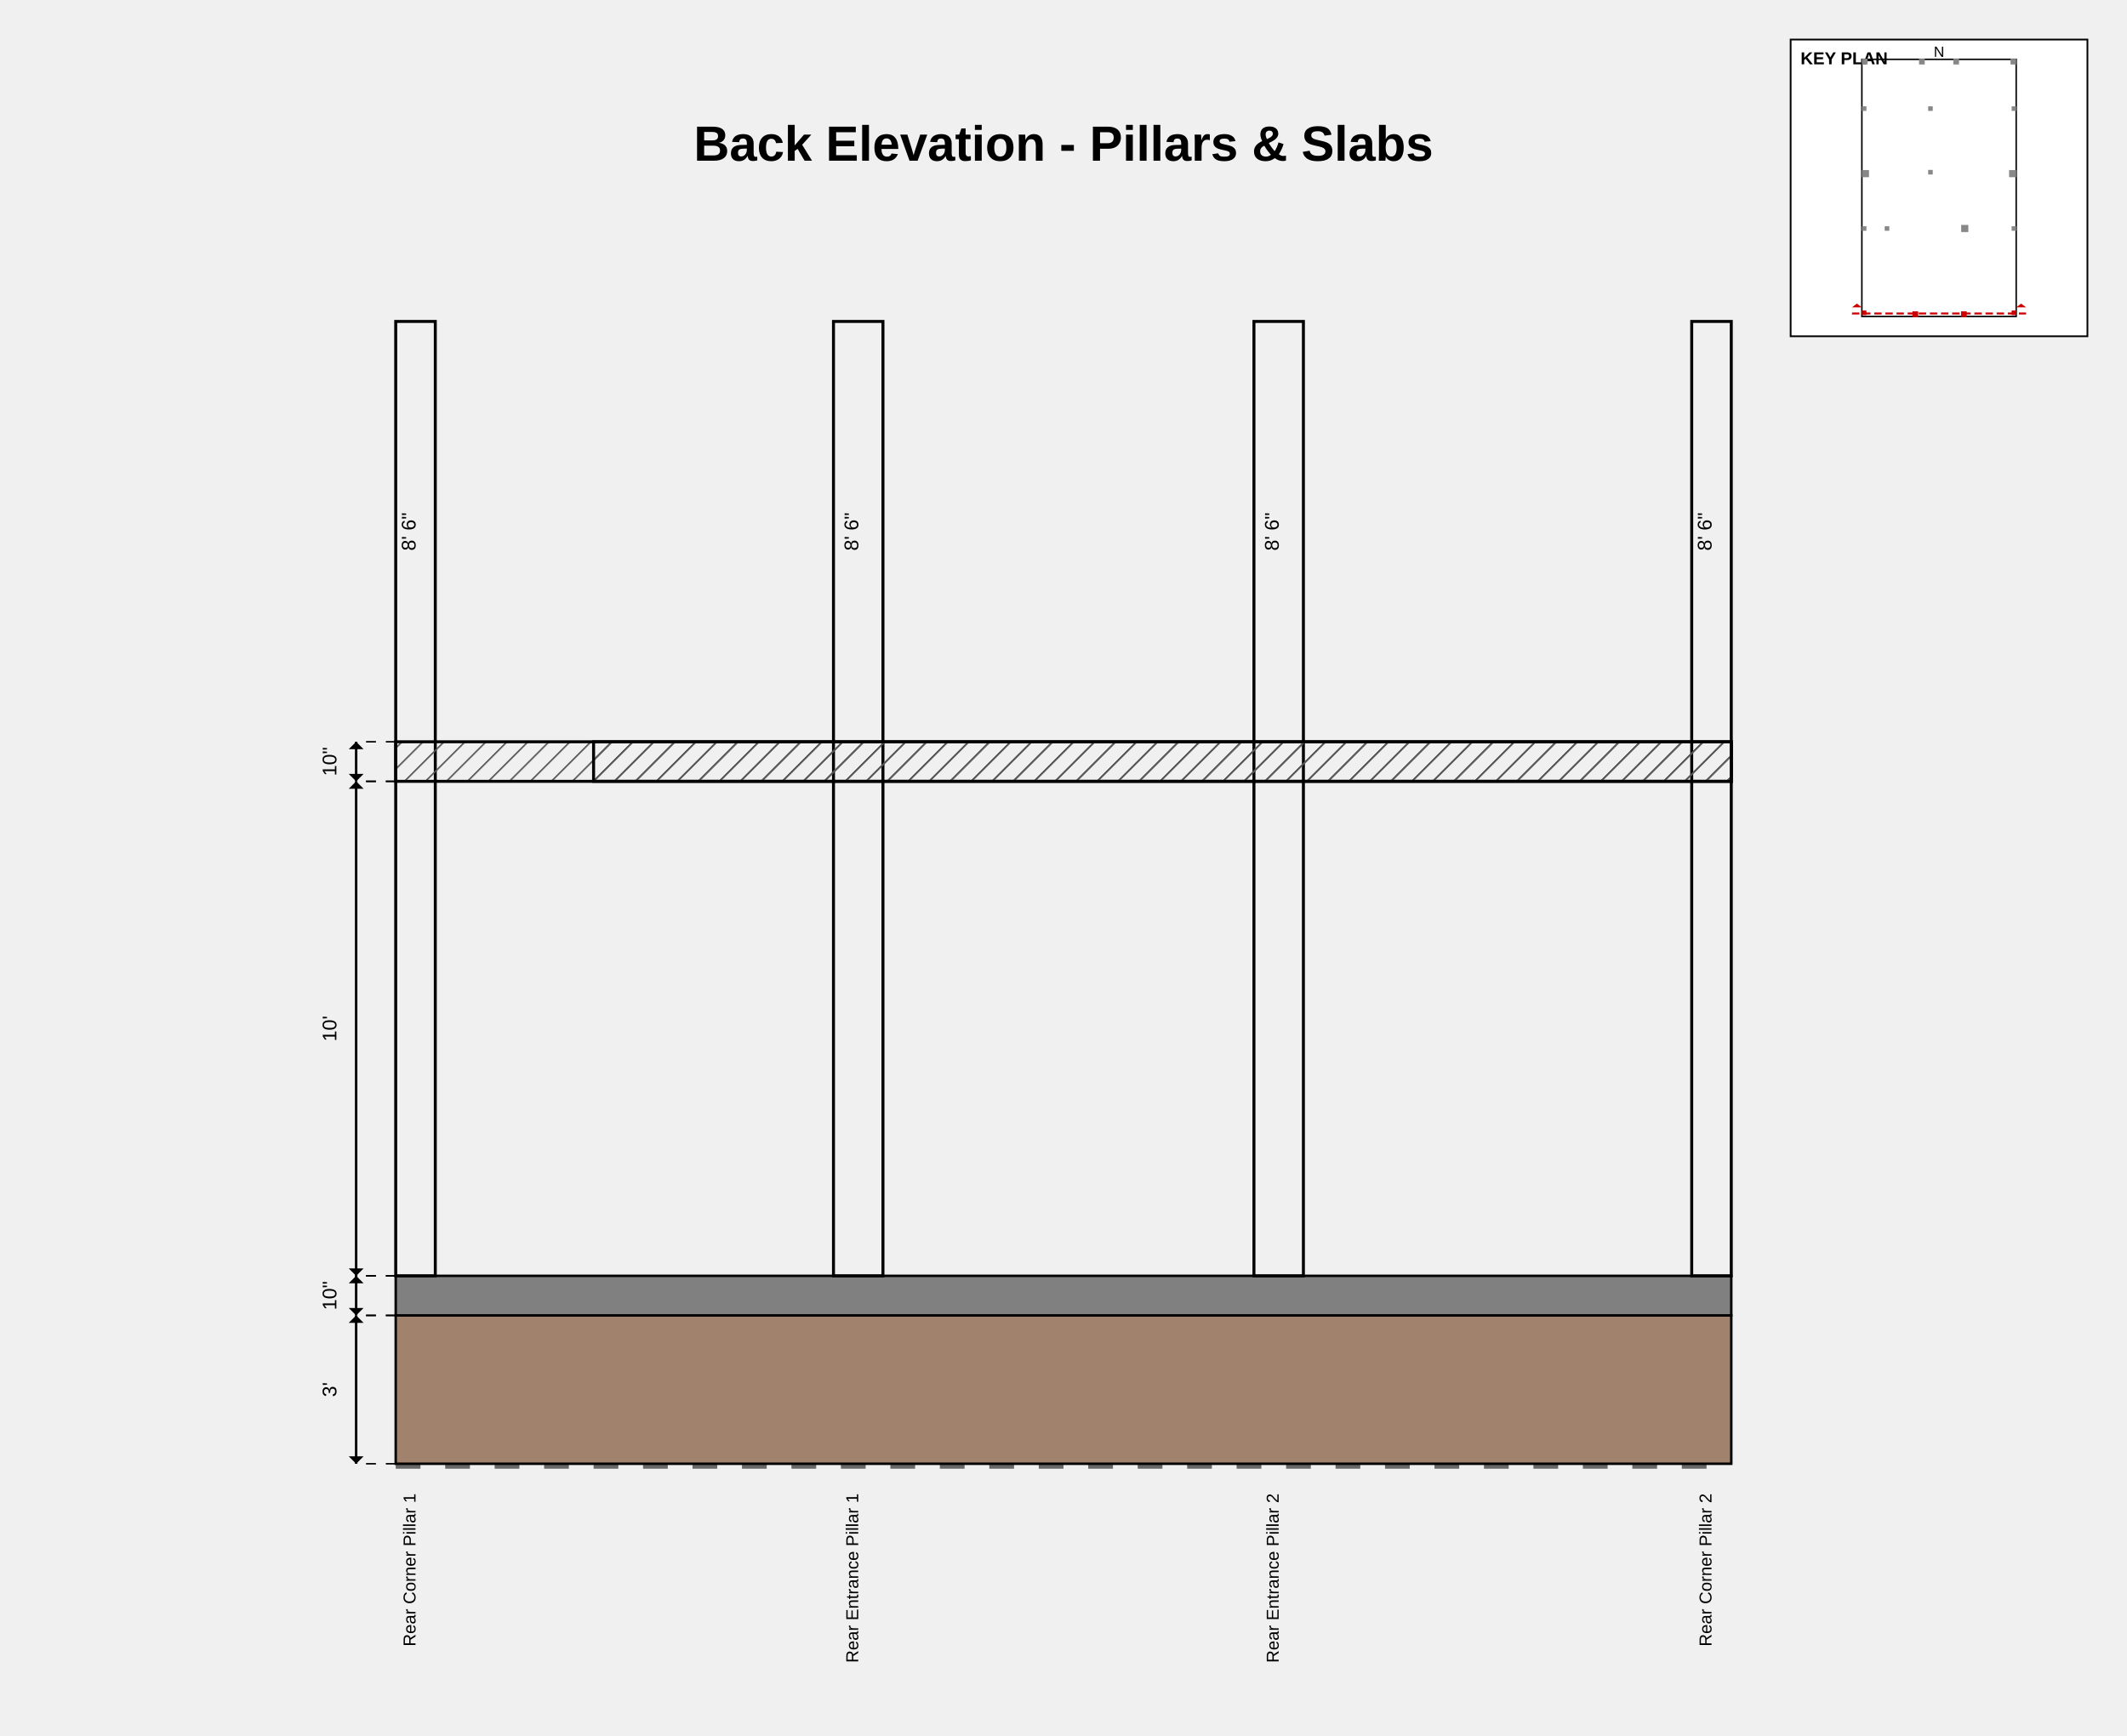
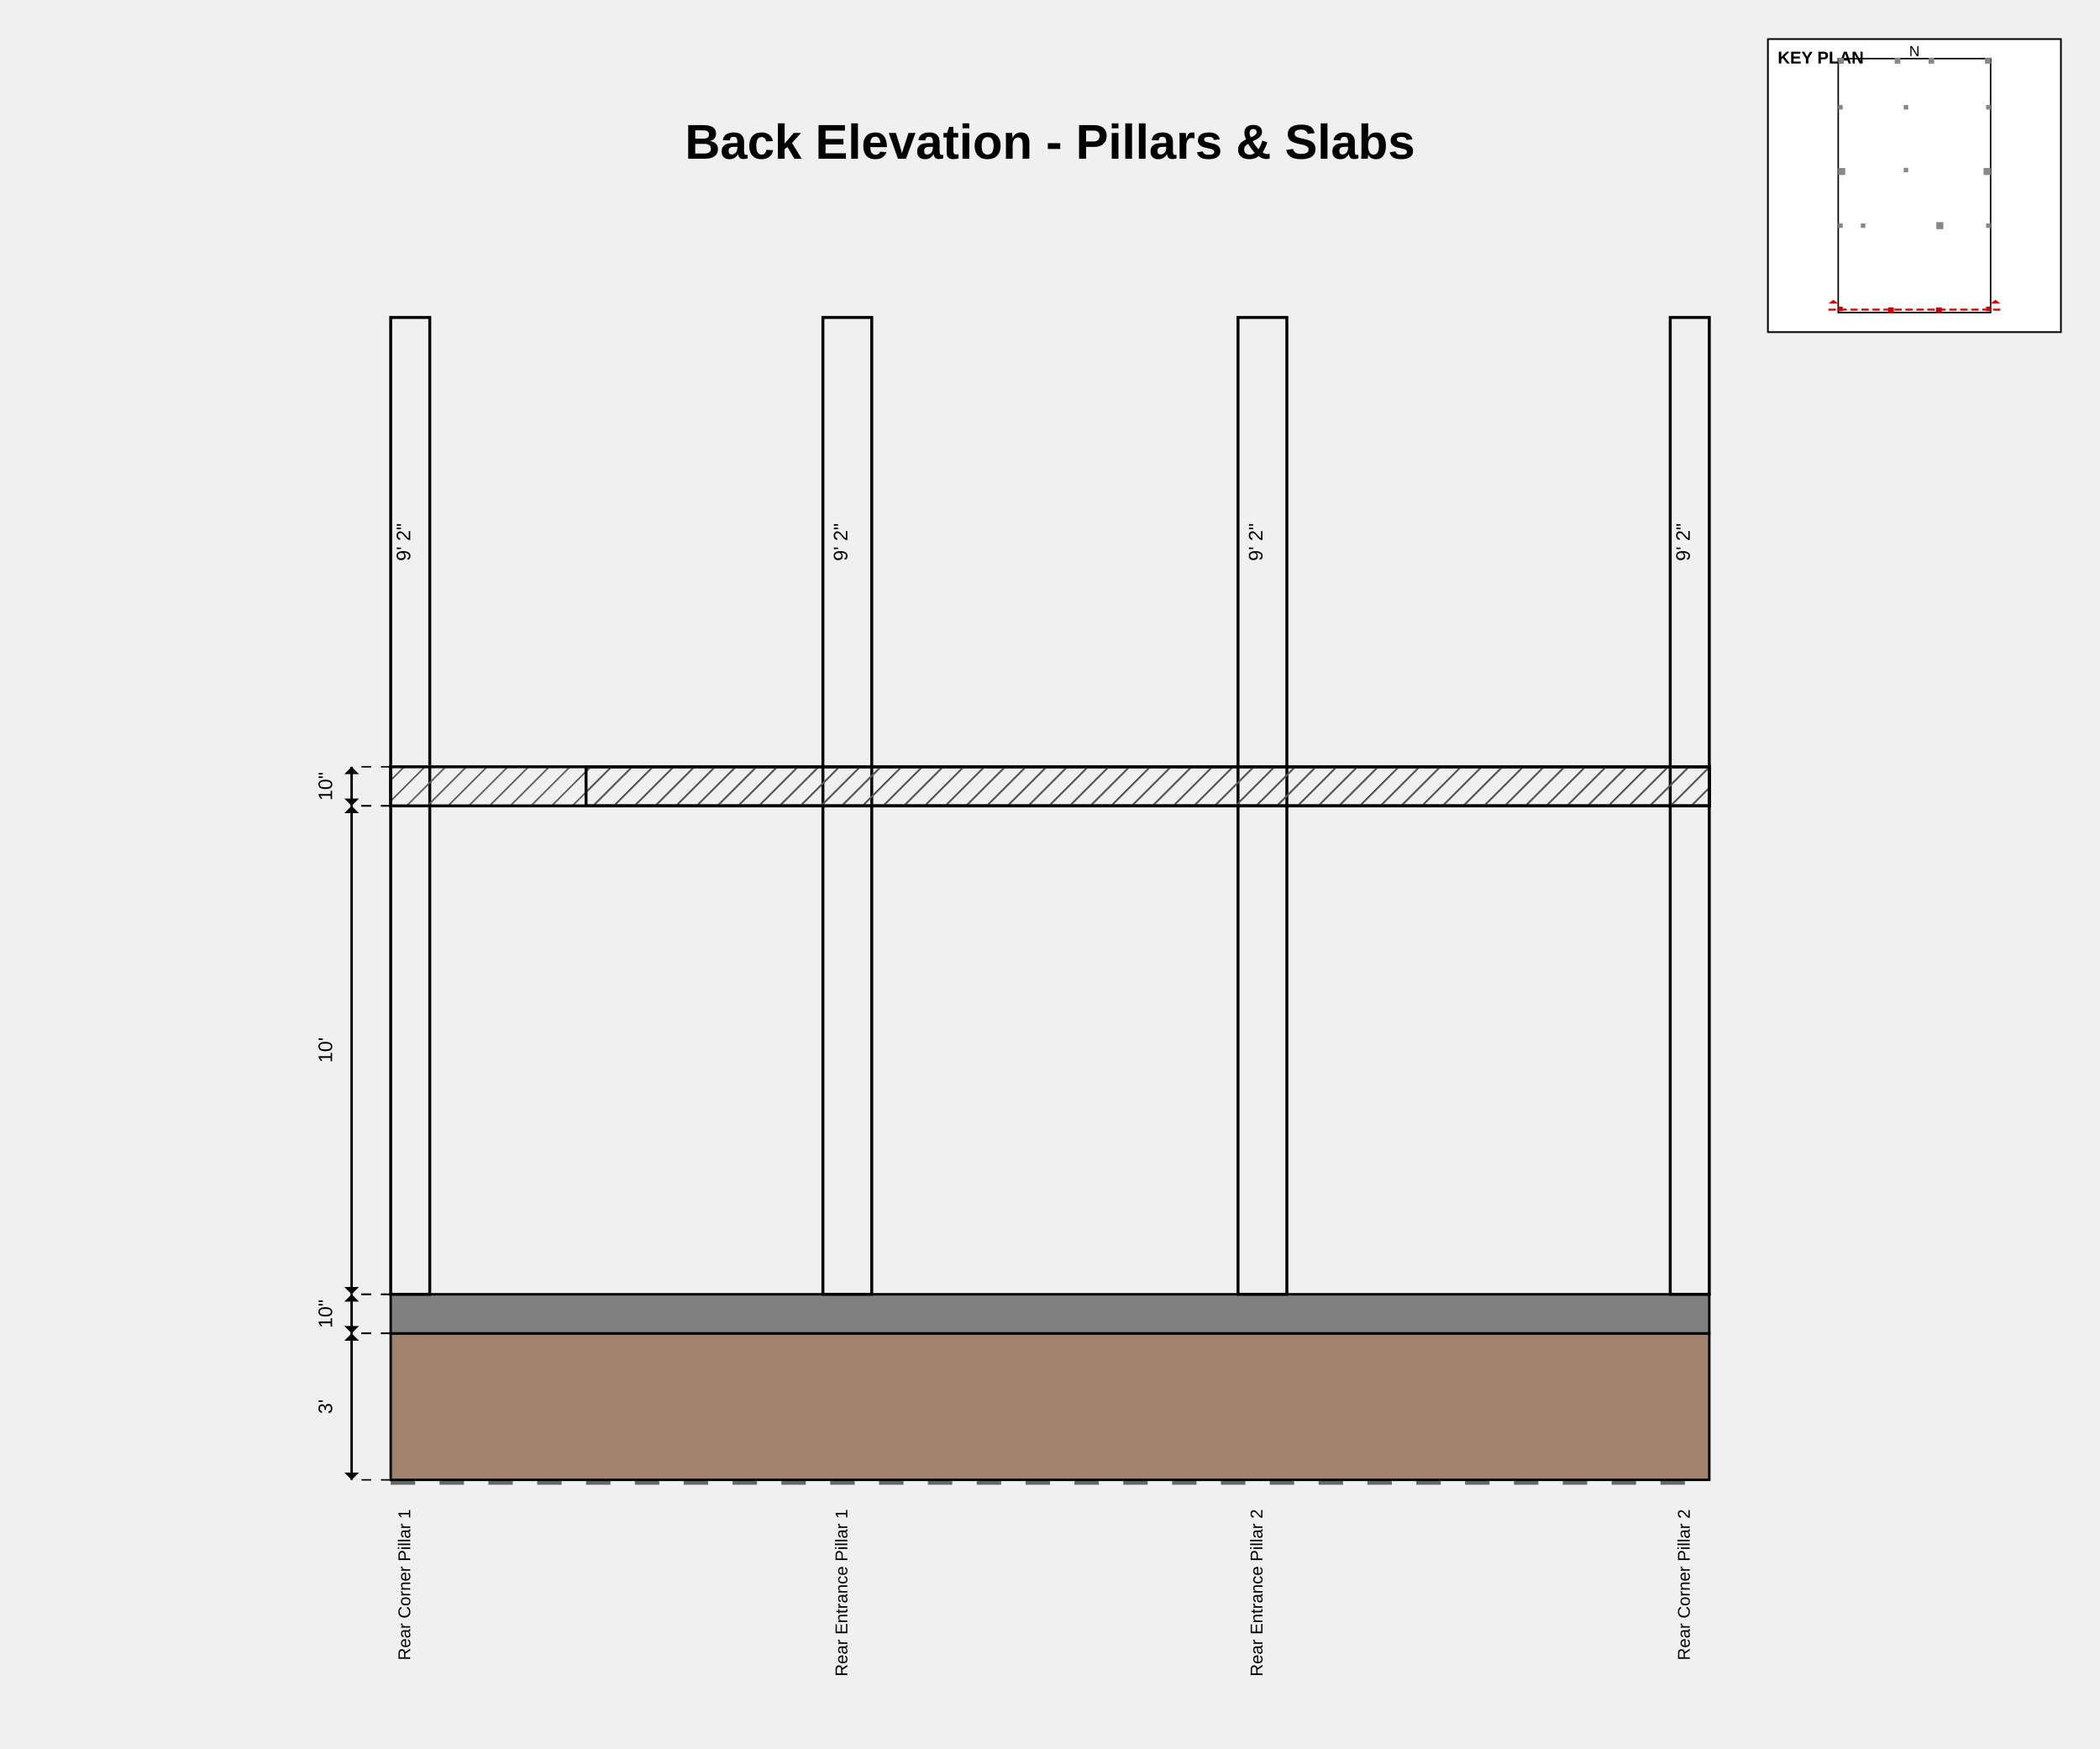
- <svg xmlns="http://www.w3.org/2000/svg" width="860.0" height="702.0" viewBox="0 0 860.0 702.0">
+ <svg xmlns="http://www.w3.org/2000/svg" width="860.0" height="716.0" viewBox="0 0 860.0 716.0">
  <defs>
    <style>text { font-family: Arial, sans-serif; }</style>
    <pattern id="slab_hatch" patternUnits="userSpaceOnUse" width="3" height="3" patternTransform="rotate(45)">
      <line x1="0" y1="0" x2="0" y2="3" stroke="#555" stroke-width="0.6" />
    </pattern>
  </defs>
  <text x="430.0" y="65" text-anchor="middle" font-size="20" font-weight="bold">Back Elevation - Pillars &amp; Slabs</text>
  <g class="key-plan">
    <rect x="724.0" y="16" width="120" height="120" fill="#fff" stroke="#000" stroke-width="0.7" />
    <text x="728.0" y="26" font-size="7" font-weight="bold" fill="#000">KEY PLAN</text>
    <rect x="752.8" y="24.0" width="62.4" height="104.0" fill="none" stroke="#000" stroke-width="0.6" />
    <rect x="752.8" y="23.769" width="2.311" height="2.311" fill="#888" stroke="none" />
    <rect x="775.911" y="23.769" width="2.311" height="2.311" fill="#888" stroke="none" />
    <rect x="789.778" y="23.769" width="2.311" height="2.311" fill="#888" stroke="none" />
    <rect x="812.889" y="23.769" width="2.311" height="2.311" fill="#888" stroke="none" />
    <rect x="752.8" y="43.003" width="1.849" height="1.849" fill="#888" stroke="none" />
    <rect x="779.609" y="43.003" width="1.849" height="1.849" fill="#888" stroke="none" />
    <rect x="813.351" y="43.003" width="1.849" height="1.849" fill="#888" stroke="none" />
    <rect x="752.788" y="68.778" width="2.889" height="2.889" fill="#888" stroke="none" />
    <rect x="779.609" y="68.72" width="1.849" height="1.849" fill="#888" stroke="none" />
    <rect x="812.323" y="68.778" width="2.889" height="2.889" fill="#888" stroke="none" />
    <rect x="752.8" y="91.484" width="1.849" height="1.849" fill="#888" stroke="none" />
    <rect x="762.044" y="91.484" width="1.849" height="1.849" fill="#888" stroke="none" />
    <rect x="792.956" y="90.964" width="2.889" height="2.889" fill="#888" stroke="none" />
    <rect x="813.351" y="91.484" width="1.849" height="1.849" fill="#888" stroke="none" />
    <rect x="752.8" y="125.573" width="1.849" height="1.849" fill="#c00" stroke="none" />
    <rect x="773.253" y="125.92" width="2.311" height="2.311" fill="#c00" stroke="none" />
    <rect x="792.898" y="125.92" width="2.311" height="2.311" fill="#c00" stroke="none" />
    <rect x="813.351" y="125.573" width="1.849" height="1.849" fill="#c00" stroke="none" />
    <line x1="748.8" y1="126.787" x2="819.2" y2="126.787" stroke="#c00" stroke-width="0.8" stroke-dasharray="3,1.5" />
    <polygon points="750.8,122.787 748.8,124.287 752.8,124.287" fill="#c00" />
    <polygon points="817.2,122.787 815.2,124.287 819.2,124.287" fill="#c00" />
    <text x="784.0" y="23.0" font-size="6" text-anchor="middle" fill="#000">N</text>
  </g>
  <g transform="translate(160, 90) scale(2.0)">
-     <line x1="0" y1="251" x2="270" y2="251" stroke="#666" stroke-width="2" stroke-dasharray="5,5" />
-     <rect x="0" y="221" width="270" height="30" fill="#A0826D" stroke="#000" stroke-width="0.5" />
-     <rect x="0" y="213" width="270" height="8" fill="#808080" stroke="#000" stroke-width="0.5" />
-     <rect x="0.0" y="20" width="8" height="193" fill="none" stroke="#000" stroke-width="0.6" />
-     <rect x="262.0" y="20" width="8" height="193" fill="none" stroke="#000" stroke-width="0.6" />
-     <rect x="88.5" y="20" width="10" height="193" fill="none" stroke="#000" stroke-width="0.6" />
-     <rect x="173.5" y="20" width="10" height="193" fill="none" stroke="#000" stroke-width="0.6" />
-     <rect x="0" y="105.0" width="270" height="8" fill="url(#slab_hatch)" stroke="#000" stroke-width="0.6" />
-     <rect x="40" y="105.0" width="230" height="8" fill="url(#slab_hatch)" stroke="#000" stroke-width="0.6" />
-     <text x="4.0" y="62.5" text-anchor="middle" font-size="4.0" fill="#000" transform="rotate(-90 4.0 62.5)">8' 6"</text>
-     <text x="266.0" y="62.5" text-anchor="middle" font-size="4.0" fill="#000" transform="rotate(-90 266.0 62.5)">8' 6"</text>
-     <text x="93.5" y="62.5" text-anchor="middle" font-size="4.0" fill="#000" transform="rotate(-90 93.5 62.5)">8' 6"</text>
-     <text x="178.5" y="62.5" text-anchor="middle" font-size="4.0" fill="#000" transform="rotate(-90 178.5 62.5)">8' 6"</text>
-     <text x="4.0" y="257" text-anchor="end" font-size="3.5" fill="#000" transform="rotate(-90 4.0 257)">Rear Corner Pillar 1</text>
-     <text x="266.0" y="257" text-anchor="end" font-size="3.5" fill="#000" transform="rotate(-90 266.0 257)">Rear Corner Pillar 2</text>
-     <text x="93.5" y="257" text-anchor="end" font-size="3.5" fill="#000" transform="rotate(-90 93.5 257)">Rear Entrance Pillar 1</text>
-     <text x="178.5" y="257" text-anchor="end" font-size="3.5" fill="#000" transform="rotate(-90 178.5 257)">Rear Entrance Pillar 2</text>
-     <line x1="0" y1="251" x2="-8" y2="251" stroke="#000" stroke-width="0.3" stroke-dasharray="2,2" />
-     <line x1="0" y1="221" x2="-8" y2="221" stroke="#000" stroke-width="0.3" stroke-dasharray="2,2" />
-     <line x1="-8" y1="251" x2="-8" y2="221" stroke="#000" stroke-width="0.5" />
-     <polygon points="-8,251 -9.5,249.5 -6.5,249.5" fill="#000" />
-     <polygon points="-8,221 -9.5,222.5 -6.5,222.5" fill="#000" />
-     <text x="-12" y="236.0" text-anchor="middle" font-size="4" fill="#000" transform="rotate(-90 -12 236.0)">3'</text>
-     <line x1="0" y1="221" x2="-8" y2="221" stroke="#000" stroke-width="0.3" stroke-dasharray="2,2" />
-     <line x1="0" y1="213" x2="-8" y2="213" stroke="#000" stroke-width="0.3" stroke-dasharray="2,2" />
-     <line x1="-8" y1="221" x2="-8" y2="213" stroke="#000" stroke-width="0.5" />
-     <polygon points="-8,221 -9.5,219.5 -6.5,219.5" fill="#000" />
-     <polygon points="-8,213 -9.5,214.5 -6.5,214.5" fill="#000" />
-     <text x="-12" y="217.0" text-anchor="middle" font-size="4" fill="#000" transform="rotate(-90 -12 217.0)">10"</text>
-     <line x1="0" y1="213" x2="-8" y2="213" stroke="#000" stroke-width="0.3" stroke-dasharray="2,2" />
-     <line x1="0" y1="113.0" x2="-8" y2="113.0" stroke="#000" stroke-width="0.3" stroke-dasharray="2,2" />
-     <line x1="-8" y1="213" x2="-8" y2="113.0" stroke="#000" stroke-width="0.5" />
-     <polygon points="-8,213 -9.5,211.5 -6.5,211.5" fill="#000" />
-     <polygon points="-8,113.0 -9.5,114.5 -6.5,114.5" fill="#000" />
-     <text x="-12" y="163.0" text-anchor="middle" font-size="4" fill="#000" transform="rotate(-90 -12 163.0)">10'</text>
-     <line x1="0" y1="113.0" x2="-8" y2="113.0" stroke="#000" stroke-width="0.3" stroke-dasharray="2,2" />
-     <line x1="0" y1="105.0" x2="-8" y2="105.0" stroke="#000" stroke-width="0.3" stroke-dasharray="2,2" />
-     <line x1="-8" y1="113.0" x2="-8" y2="105.0" stroke="#000" stroke-width="0.5" />
-     <polygon points="-8,113.0 -9.5,111.5 -6.5,111.5" fill="#000" />
-     <polygon points="-8,105.0 -9.5,106.5 -6.5,106.5" fill="#000" />
-     <text x="-12" y="109.0" text-anchor="middle" font-size="4" fill="#000" transform="rotate(-90 -12 109.0)">10"</text>
+     <line x1="0" y1="258" x2="270" y2="258" stroke="#666" stroke-width="2" stroke-dasharray="5,5" />
+     <rect x="0" y="228" width="270" height="30" fill="#A0826D" stroke="#000" stroke-width="0.5" />
+     <rect x="0" y="220" width="270" height="8" fill="#808080" stroke="#000" stroke-width="0.5" />
+     <rect x="0.0" y="20" width="8" height="200" fill="none" stroke="#000" stroke-width="0.6" />
+     <rect x="262.0" y="20" width="8" height="200" fill="none" stroke="#000" stroke-width="0.6" />
+     <rect x="88.5" y="20" width="10" height="200" fill="none" stroke="#000" stroke-width="0.6" />
+     <rect x="173.5" y="20" width="10" height="200" fill="none" stroke="#000" stroke-width="0.6" />
+     <rect x="0" y="112.0" width="270" height="8" fill="url(#slab_hatch)" stroke="#000" stroke-width="0.6" />
+     <rect x="40" y="112.0" width="230" height="8" fill="url(#slab_hatch)" stroke="#000" stroke-width="0.6" />
+     <text x="4.0" y="66.0" text-anchor="middle" font-size="4.0" fill="#000" transform="rotate(-90 4.0 66.0)">9' 2"</text>
+     <text x="266.0" y="66.0" text-anchor="middle" font-size="4.0" fill="#000" transform="rotate(-90 266.0 66.0)">9' 2"</text>
+     <text x="93.5" y="66.0" text-anchor="middle" font-size="4.0" fill="#000" transform="rotate(-90 93.5 66.0)">9' 2"</text>
+     <text x="178.5" y="66.0" text-anchor="middle" font-size="4.0" fill="#000" transform="rotate(-90 178.5 66.0)">9' 2"</text>
+     <text x="4.0" y="264" text-anchor="end" font-size="3.5" fill="#000" transform="rotate(-90 4.0 264)">Rear Corner Pillar 1</text>
+     <text x="266.0" y="264" text-anchor="end" font-size="3.5" fill="#000" transform="rotate(-90 266.0 264)">Rear Corner Pillar 2</text>
+     <text x="93.5" y="264" text-anchor="end" font-size="3.5" fill="#000" transform="rotate(-90 93.5 264)">Rear Entrance Pillar 1</text>
+     <text x="178.5" y="264" text-anchor="end" font-size="3.5" fill="#000" transform="rotate(-90 178.5 264)">Rear Entrance Pillar 2</text>
+     <line x1="0" y1="258" x2="-8" y2="258" stroke="#000" stroke-width="0.3" stroke-dasharray="2,2" />
+     <line x1="0" y1="228" x2="-8" y2="228" stroke="#000" stroke-width="0.3" stroke-dasharray="2,2" />
+     <line x1="-8" y1="258" x2="-8" y2="228" stroke="#000" stroke-width="0.5" />
+     <polygon points="-8,258 -9.5,256.5 -6.5,256.5" fill="#000" />
+     <polygon points="-8,228 -9.5,229.5 -6.5,229.5" fill="#000" />
+     <text x="-12" y="243.0" text-anchor="middle" font-size="4" fill="#000" transform="rotate(-90 -12 243.0)">3'</text>
+     <line x1="0" y1="228" x2="-8" y2="228" stroke="#000" stroke-width="0.3" stroke-dasharray="2,2" />
+     <line x1="0" y1="220" x2="-8" y2="220" stroke="#000" stroke-width="0.3" stroke-dasharray="2,2" />
+     <line x1="-8" y1="228" x2="-8" y2="220" stroke="#000" stroke-width="0.5" />
+     <polygon points="-8,228 -9.5,226.5 -6.5,226.5" fill="#000" />
+     <polygon points="-8,220 -9.5,221.5 -6.5,221.5" fill="#000" />
+     <text x="-12" y="224.0" text-anchor="middle" font-size="4" fill="#000" transform="rotate(-90 -12 224.0)">10"</text>
+     <line x1="0" y1="220" x2="-8" y2="220" stroke="#000" stroke-width="0.3" stroke-dasharray="2,2" />
+     <line x1="0" y1="120.0" x2="-8" y2="120.0" stroke="#000" stroke-width="0.3" stroke-dasharray="2,2" />
+     <line x1="-8" y1="220" x2="-8" y2="120.0" stroke="#000" stroke-width="0.5" />
+     <polygon points="-8,220 -9.5,218.5 -6.5,218.5" fill="#000" />
+     <polygon points="-8,120.0 -9.5,121.5 -6.5,121.5" fill="#000" />
+     <text x="-12" y="170.0" text-anchor="middle" font-size="4" fill="#000" transform="rotate(-90 -12 170.0)">10'</text>
+     <line x1="0" y1="120.0" x2="-8" y2="120.0" stroke="#000" stroke-width="0.3" stroke-dasharray="2,2" />
+     <line x1="0" y1="112.0" x2="-8" y2="112.0" stroke="#000" stroke-width="0.3" stroke-dasharray="2,2" />
+     <line x1="-8" y1="120.0" x2="-8" y2="112.0" stroke="#000" stroke-width="0.5" />
+     <polygon points="-8,120.0 -9.5,118.5 -6.5,118.5" fill="#000" />
+     <polygon points="-8,112.0 -9.5,113.5 -6.5,113.5" fill="#000" />
+     <text x="-12" y="116.0" text-anchor="middle" font-size="4" fill="#000" transform="rotate(-90 -12 116.0)">10"</text>
  </g>
</svg>
